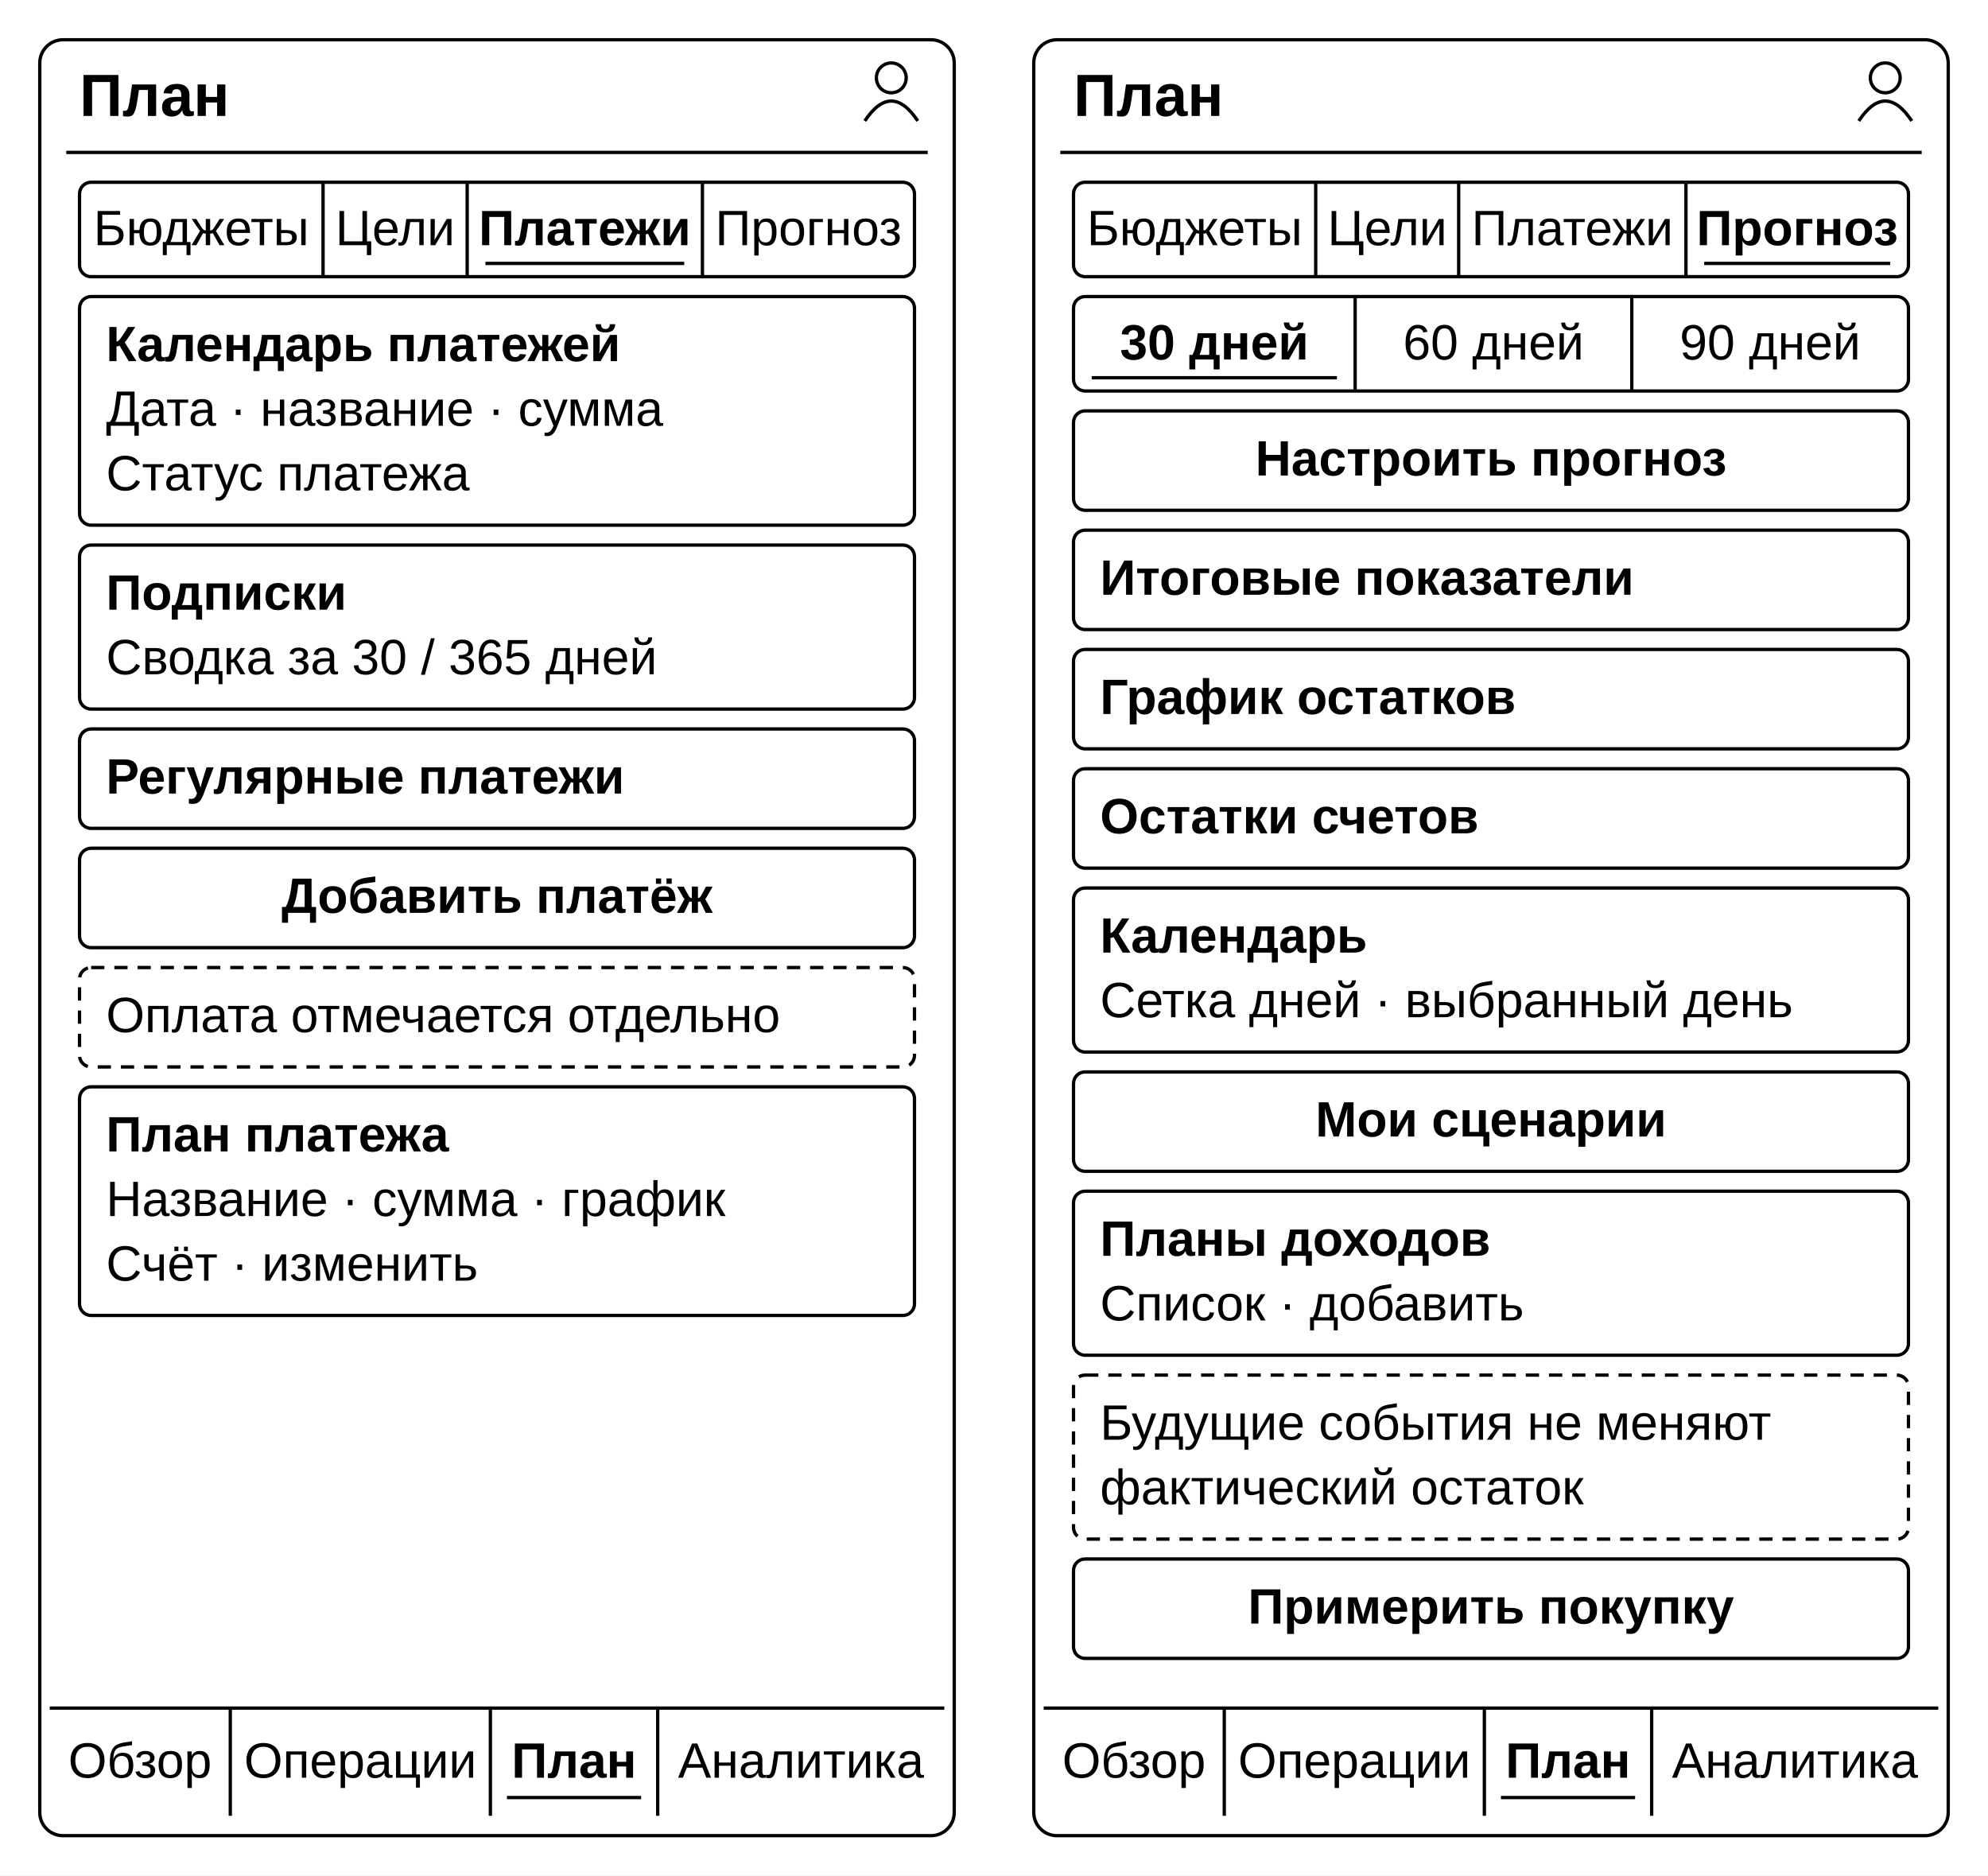
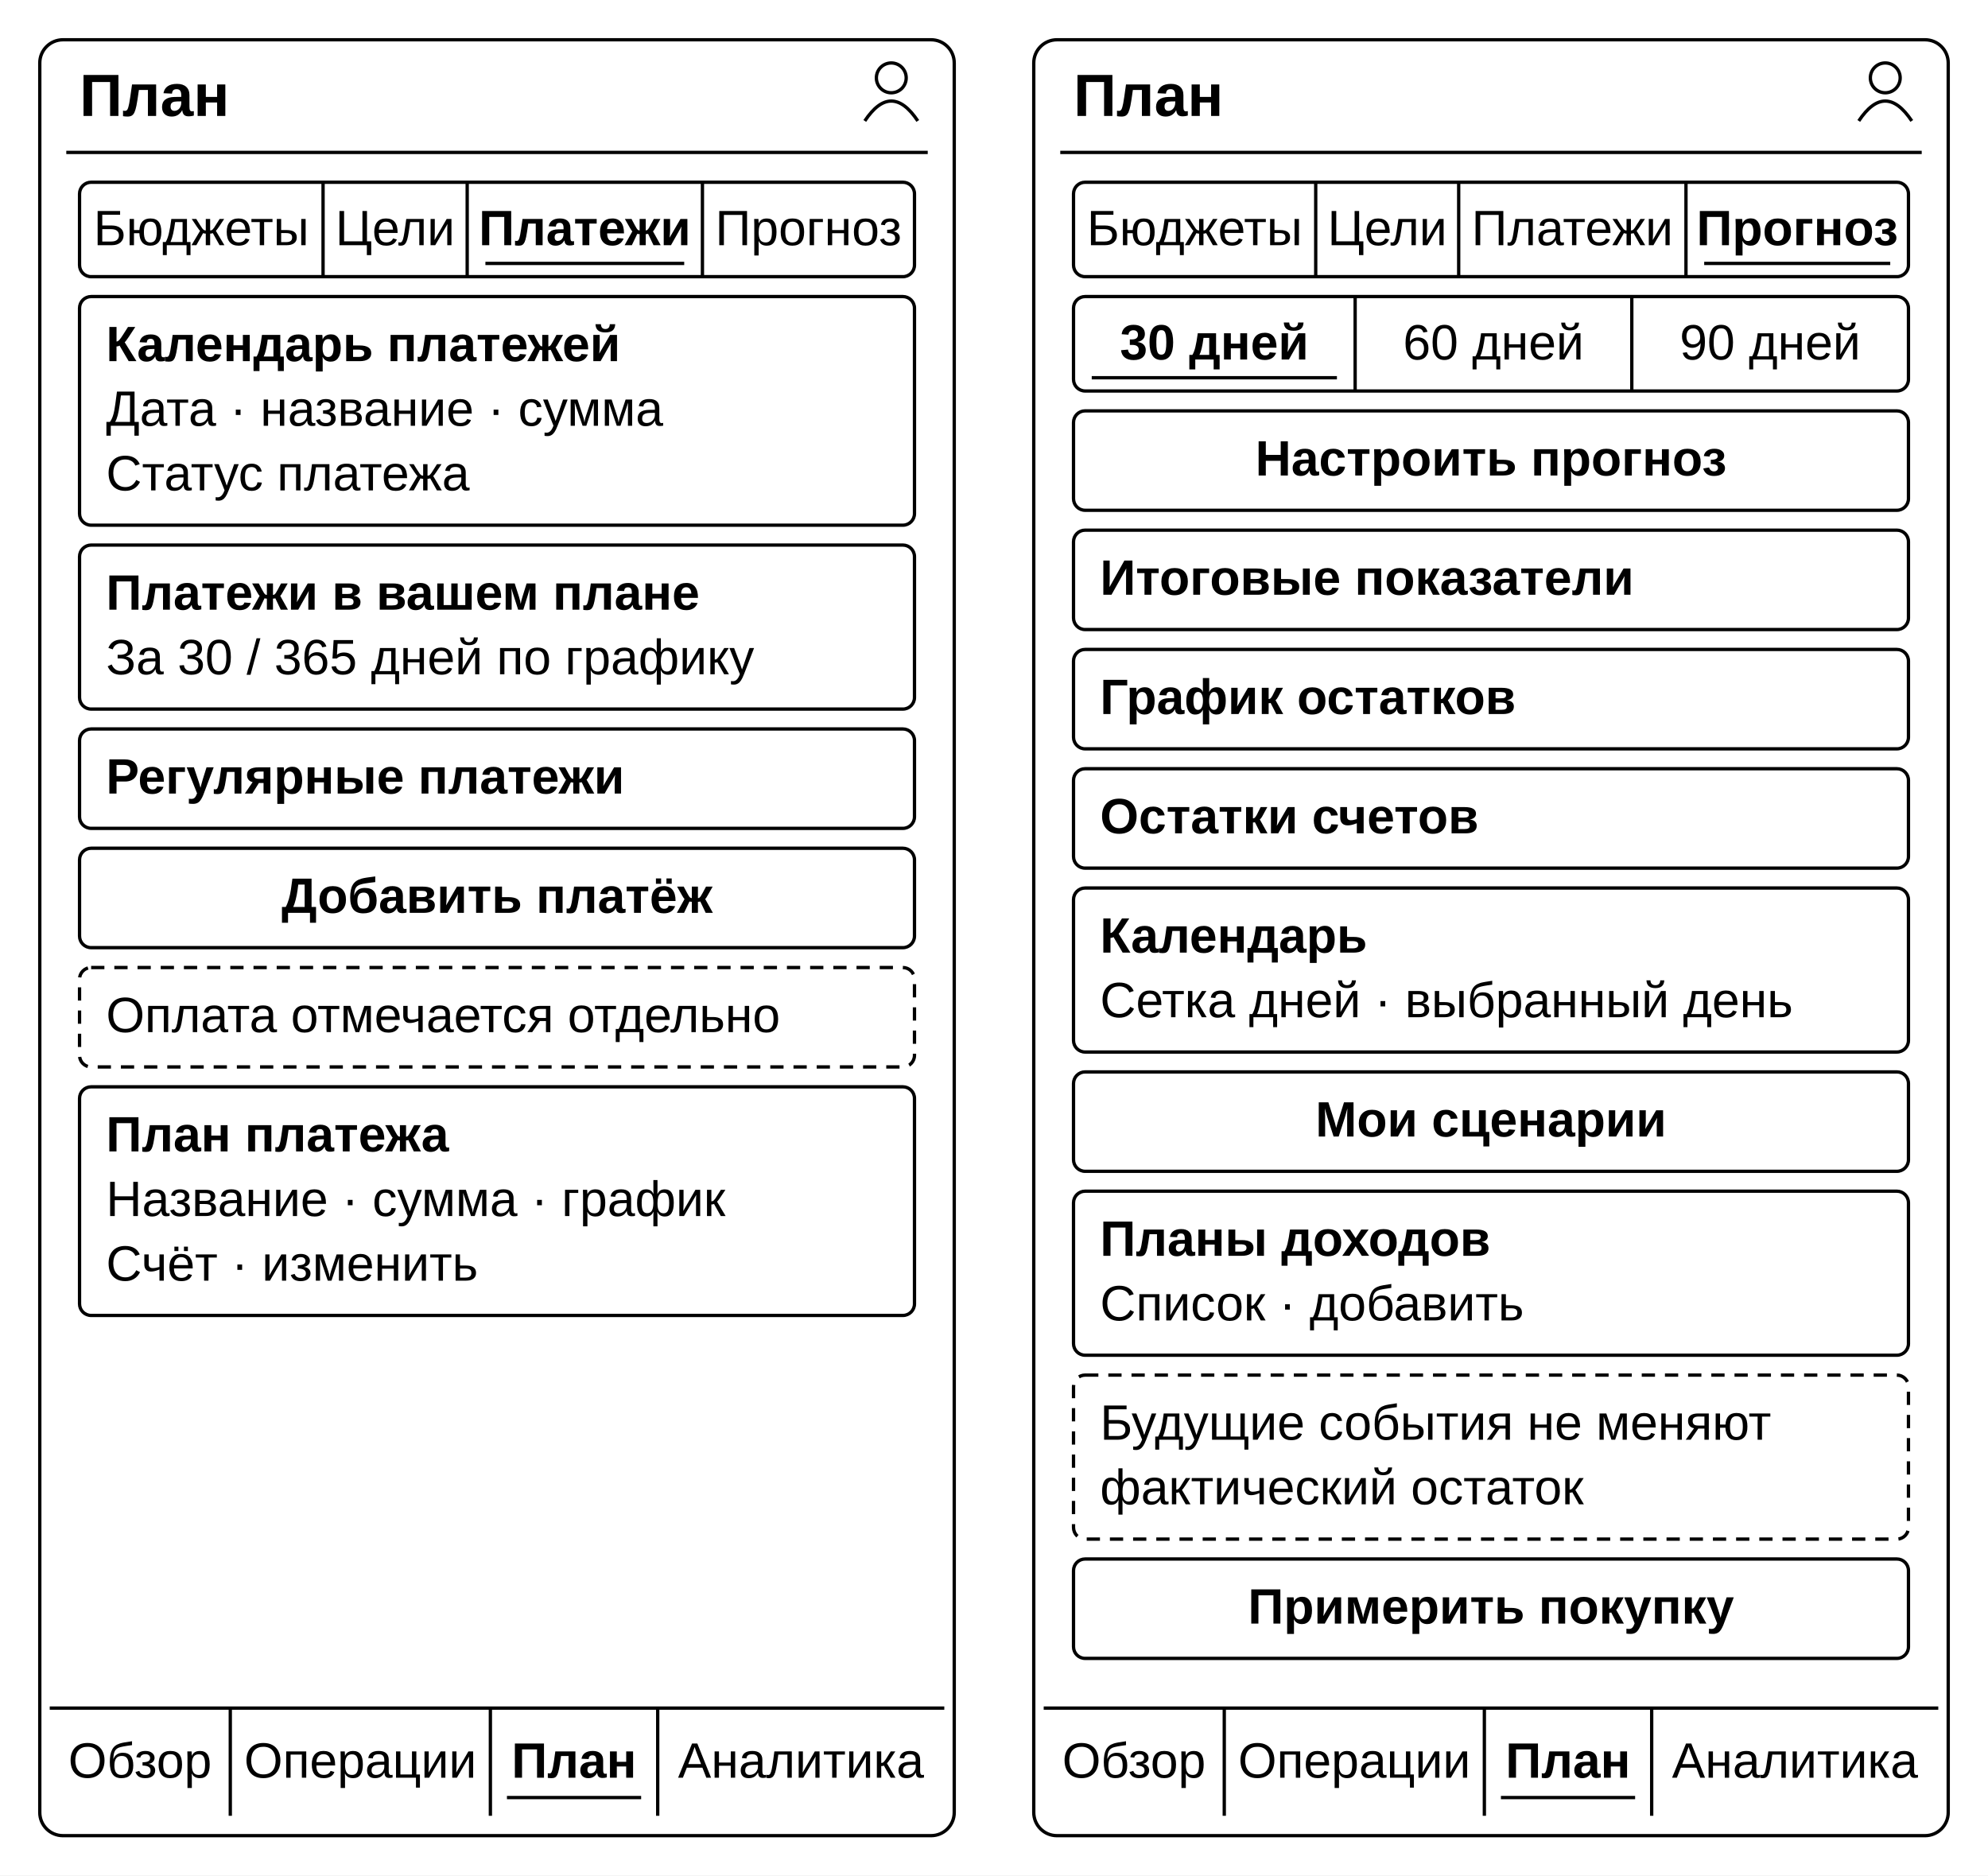
<svg xmlns="http://www.w3.org/2000/svg" width="160mm" height="150.93mm" viewBox="0 0 1200 1132">
  <style>text{font-family:Arial,sans-serif;font-size:30px;fill:#000}.bold{font-weight:700}.title{font-size:36px;font-weight:700}rect,line,path,circle{stroke:#000;stroke-width:2;fill:#fff}line,path{fill:none}</style>
  <rect width="1200" height="1132" style="fill:#fff;stroke:none" />
  <rect x="624" y="24" width="552" height="1084" rx="14" />
  <rect x="24" y="24" width="552" height="1084" rx="14" />
  <text x="48.0" y="70.0" class="title" text-anchor="start">План</text>
  <circle cx="538" cy="47" r="9" />
  <path d="M 522 73 Q 538 49 554 73" />
  <line x1="40.0" y1="92.0" x2="560.0" y2="92.0" stroke-width="2" />
  <rect x="48.0" y="110.0" width="504.0" height="57.0" rx="7" />
  <text x="121.5" y="148.0" class="normal" text-anchor="middle">Бюджеты</text>
  <line x1="195.0" y1="110.0" x2="195.0" y2="167.0" stroke-width="2" />
  <text x="238.5" y="148.0" class="normal" text-anchor="middle">Цели</text>
  <line x1="282.0" y1="110.0" x2="282.0" y2="167.0" stroke-width="2" />
  <text x="353.0" y="148.0" class="bold" text-anchor="middle">Платежи</text>
  <line x1="293.0" y1="159.0" x2="413.0" y2="159.0" stroke-width="3" />
  <line x1="424.0" y1="110.0" x2="424.0" y2="167.0" stroke-width="2" />
  <text x="488.0" y="148.0" class="normal" text-anchor="middle">Прогноз</text>
  <rect x="48.0" y="179.0" width="504.0" height="138.0" rx="7" />
  <text x="64.0" y="218.0" class="bold" text-anchor="start">Календарь платежей</text>
  <text x="64.0" y="257.0" class="normal" text-anchor="start">Дата · название · сумма</text>
  <text x="64.0" y="296.0" class="normal" text-anchor="start">Статус платежа</text>
  <rect x="48.0" y="329.0" width="504.0" height="99.0" rx="7" />
-   <text x="64.0" y="368.0" class="bold" text-anchor="start">Подписки</text>
-   <text x="64.0" y="407.0" class="normal" text-anchor="start">Сводка за 30 / 365 дней</text>
+   <text x="64.0" y="368.0" class="bold" text-anchor="start">Платежи в вашем плане</text>
+   <text x="64.0" y="407.0" class="normal" text-anchor="start">За 30 / 365 дней по графику</text>
  <rect x="48.0" y="440.0" width="504.0" height="60.0" rx="7" />
  <text x="64.0" y="479.0" class="bold" text-anchor="start">Регулярные платежи</text>
  <rect x="48.0" y="512.0" width="504.0" height="60.0" rx="7" />
  <text x="300.0" y="551.0" class="bold" text-anchor="middle">Добавить платёж</text>
  <rect x="48.0" y="584.0" width="504.0" height="60.0" rx="7" stroke-dasharray="8 6" />
  <text x="64.0" y="623.0" class="normal" text-anchor="start">Оплата отмечается отдельно</text>
  <rect x="48.0" y="656.0" width="504.0" height="138.0" rx="7" />
  <text x="64.0" y="695.0" class="bold" text-anchor="start">План платежа</text>
  <text x="64.0" y="734.0" class="normal" text-anchor="start">Название · сумма · график</text>
  <text x="64.0" y="773.0" class="normal" text-anchor="start">Счёт · изменить</text>
  <text x="648.0" y="70.0" class="title" text-anchor="start">План</text>
  <circle cx="1138" cy="47" r="9" />
  <path d="M 1122 73 Q 1138 49 1154 73" />
  <line x1="640.0" y1="92.0" x2="1160.0" y2="92.0" stroke-width="2" />
  <rect x="648.0" y="110.0" width="504.0" height="57.0" rx="7" />
  <text x="721.1" y="148.0" class="normal" text-anchor="middle">Бюджеты</text>
  <line x1="794.2" y1="110.0" x2="794.2" y2="167.0" stroke-width="2" />
  <text x="837.4" y="148.0" class="normal" text-anchor="middle">Цели</text>
  <line x1="880.5" y1="110.0" x2="880.5" y2="167.0" stroke-width="2" />
  <text x="949.1" y="148.0" class="normal" text-anchor="middle">Платежи</text>
  <line x1="1017.7" y1="110.0" x2="1017.7" y2="167.0" stroke-width="2" />
  <text x="1084.9" y="148.0" class="bold" text-anchor="middle">Прогноз</text>
  <line x1="1028.7" y1="159.0" x2="1141.0" y2="159.0" stroke-width="3" />
  <rect x="648.0" y="179.0" width="504.0" height="57.0" rx="7" />
  <text x="733.0" y="217.0" class="bold" text-anchor="middle">30 дней</text>
  <line x1="659.0" y1="228.0" x2="807.0" y2="228.0" stroke-width="3" />
  <line x1="818.0" y1="179.0" x2="818.0" y2="236.0" stroke-width="2" />
  <text x="901.5" y="217.0" class="normal" text-anchor="middle">60 дней</text>
  <line x1="985.0" y1="179.0" x2="985.0" y2="236.0" stroke-width="2" />
  <text x="1068.5" y="217.0" class="normal" text-anchor="middle">90 дней</text>
  <rect x="648.0" y="248.0" width="504.0" height="60.0" rx="7" />
  <text x="900.0" y="287.0" class="bold" text-anchor="middle">Настроить прогноз</text>
  <rect x="648.0" y="320.0" width="504.0" height="60.0" rx="7" />
  <text x="664.0" y="359.0" class="bold" text-anchor="start">Итоговые показатели</text>
  <rect x="648.0" y="392.0" width="504.0" height="60.0" rx="7" />
  <text x="664.0" y="431.0" class="bold" text-anchor="start">График остатков</text>
  <rect x="648.0" y="464.0" width="504.0" height="60.0" rx="7" />
  <text x="664.0" y="503.0" class="bold" text-anchor="start">Остатки счетов</text>
  <rect x="648.0" y="536.0" width="504.0" height="99.0" rx="7" />
  <text x="664.0" y="575.0" class="bold" text-anchor="start">Календарь</text>
  <text x="664.0" y="614.0" class="normal" text-anchor="start">Сетка дней · выбранный день</text>
  <rect x="648.0" y="647.0" width="504.0" height="60.0" rx="7" />
  <text x="900.0" y="686.0" class="bold" text-anchor="middle">Мои сценарии</text>
  <rect x="648.0" y="719.0" width="504.0" height="99.0" rx="7" />
  <text x="664.0" y="758.0" class="bold" text-anchor="start">Планы доходов</text>
  <text x="664.0" y="797.0" class="normal" text-anchor="start">Список · добавить</text>
  <rect x="648.0" y="830.0" width="504.0" height="99.0" rx="7" stroke-dasharray="8 6" />
  <text x="664.0" y="869.0" class="normal" text-anchor="start">Будущие события не меняют</text>
  <text x="664.0" y="908.0" class="normal" text-anchor="start">фактический остаток</text>
  <rect x="648.0" y="941.0" width="504.0" height="60.0" rx="7" />
  <text x="900.0" y="980.0" class="bold" text-anchor="middle">Примерить покупку</text>
  <line x1="30.0" y1="1031.0" x2="570.0" y2="1031.0" stroke-width="2" />
  <text x="84.5" y="1073.0" class="normal" text-anchor="middle">Обзор</text>
  <line x1="139.0" y1="1031.0" x2="139.0" y2="1096.0" stroke-width="2" />
  <text x="217.5" y="1073.0" class="normal" text-anchor="middle">Операции</text>
  <line x1="296.0" y1="1031.0" x2="296.0" y2="1096.0" stroke-width="2" />
  <text x="346.5" y="1073.0" class="bold" text-anchor="middle">План</text>
  <line x1="306.0" y1="1085.0" x2="387.0" y2="1085.0" stroke-width="3" />
  <line x1="397.0" y1="1031.0" x2="397.0" y2="1096.0" stroke-width="2" />
  <text x="483.5" y="1073.0" class="normal" text-anchor="middle">Аналитика</text>
  <line x1="630.0" y1="1031.0" x2="1170.0" y2="1031.0" stroke-width="2" />
  <text x="684.5" y="1073.0" class="normal" text-anchor="middle">Обзор</text>
  <line x1="739.0" y1="1031.0" x2="739.0" y2="1096.0" stroke-width="2" />
  <text x="817.5" y="1073.0" class="normal" text-anchor="middle">Операции</text>
  <line x1="896.0" y1="1031.0" x2="896.0" y2="1096.0" stroke-width="2" />
  <text x="946.5" y="1073.0" class="bold" text-anchor="middle">План</text>
  <line x1="906.0" y1="1085.0" x2="987.0" y2="1085.0" stroke-width="3" />
  <line x1="997.0" y1="1031.0" x2="997.0" y2="1096.0" stroke-width="2" />
  <text x="1083.5" y="1073.0" class="normal" text-anchor="middle">Аналитика</text>
</svg>
